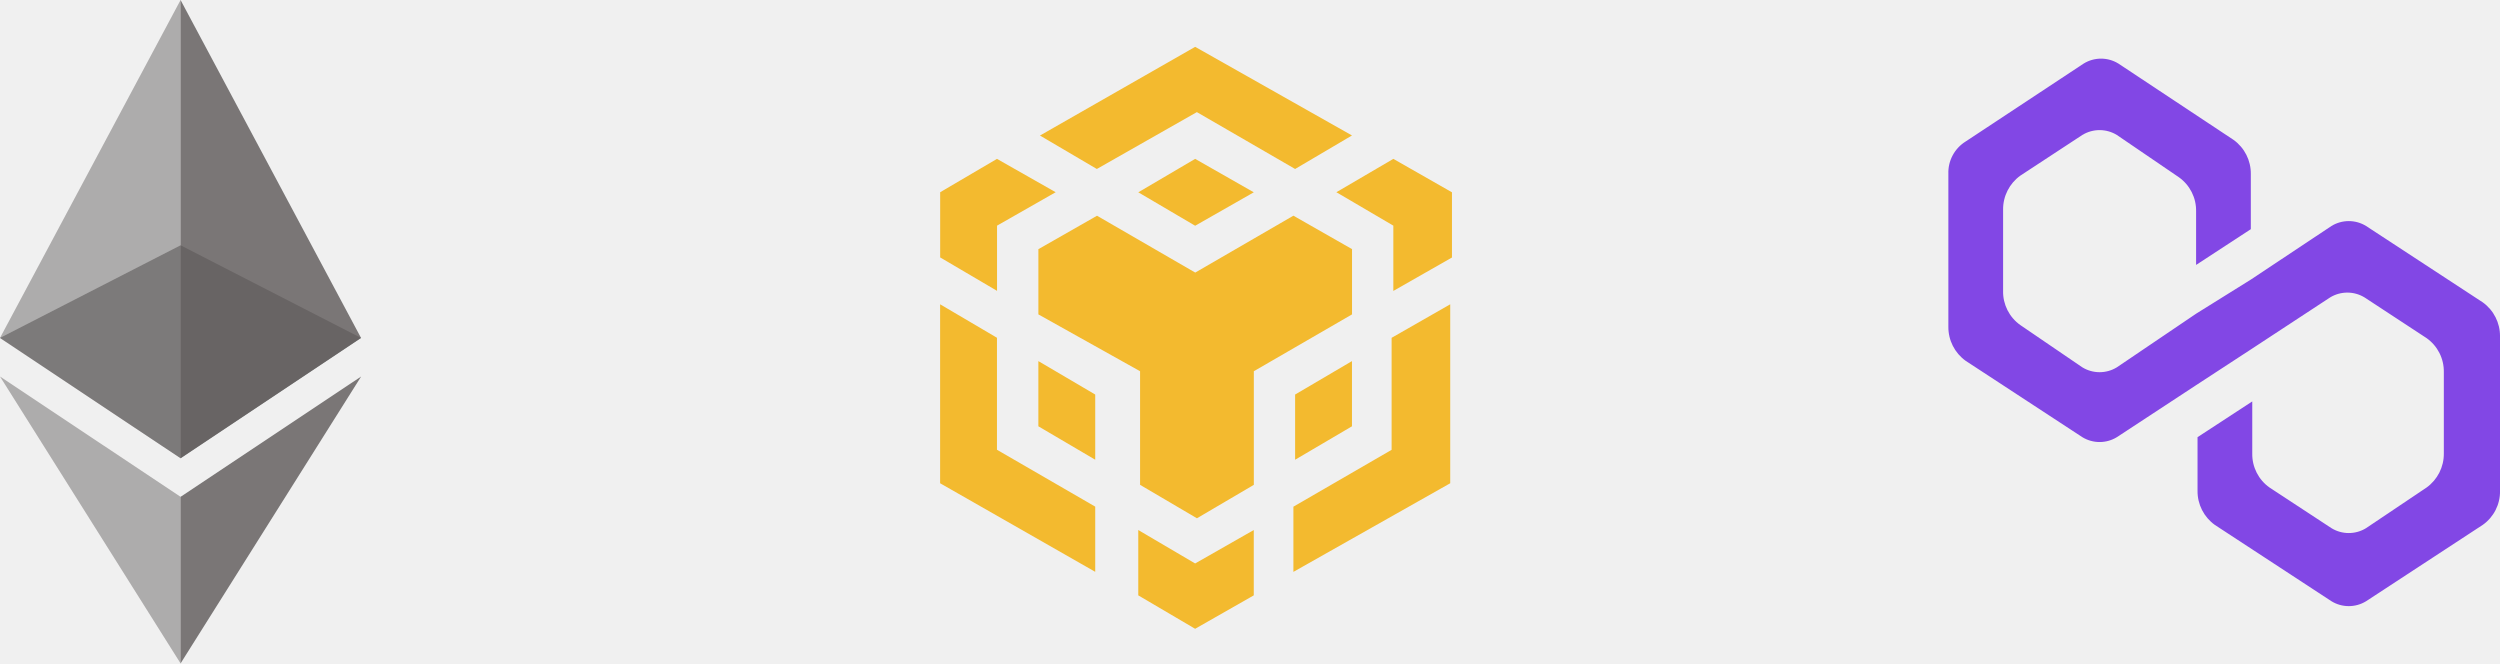
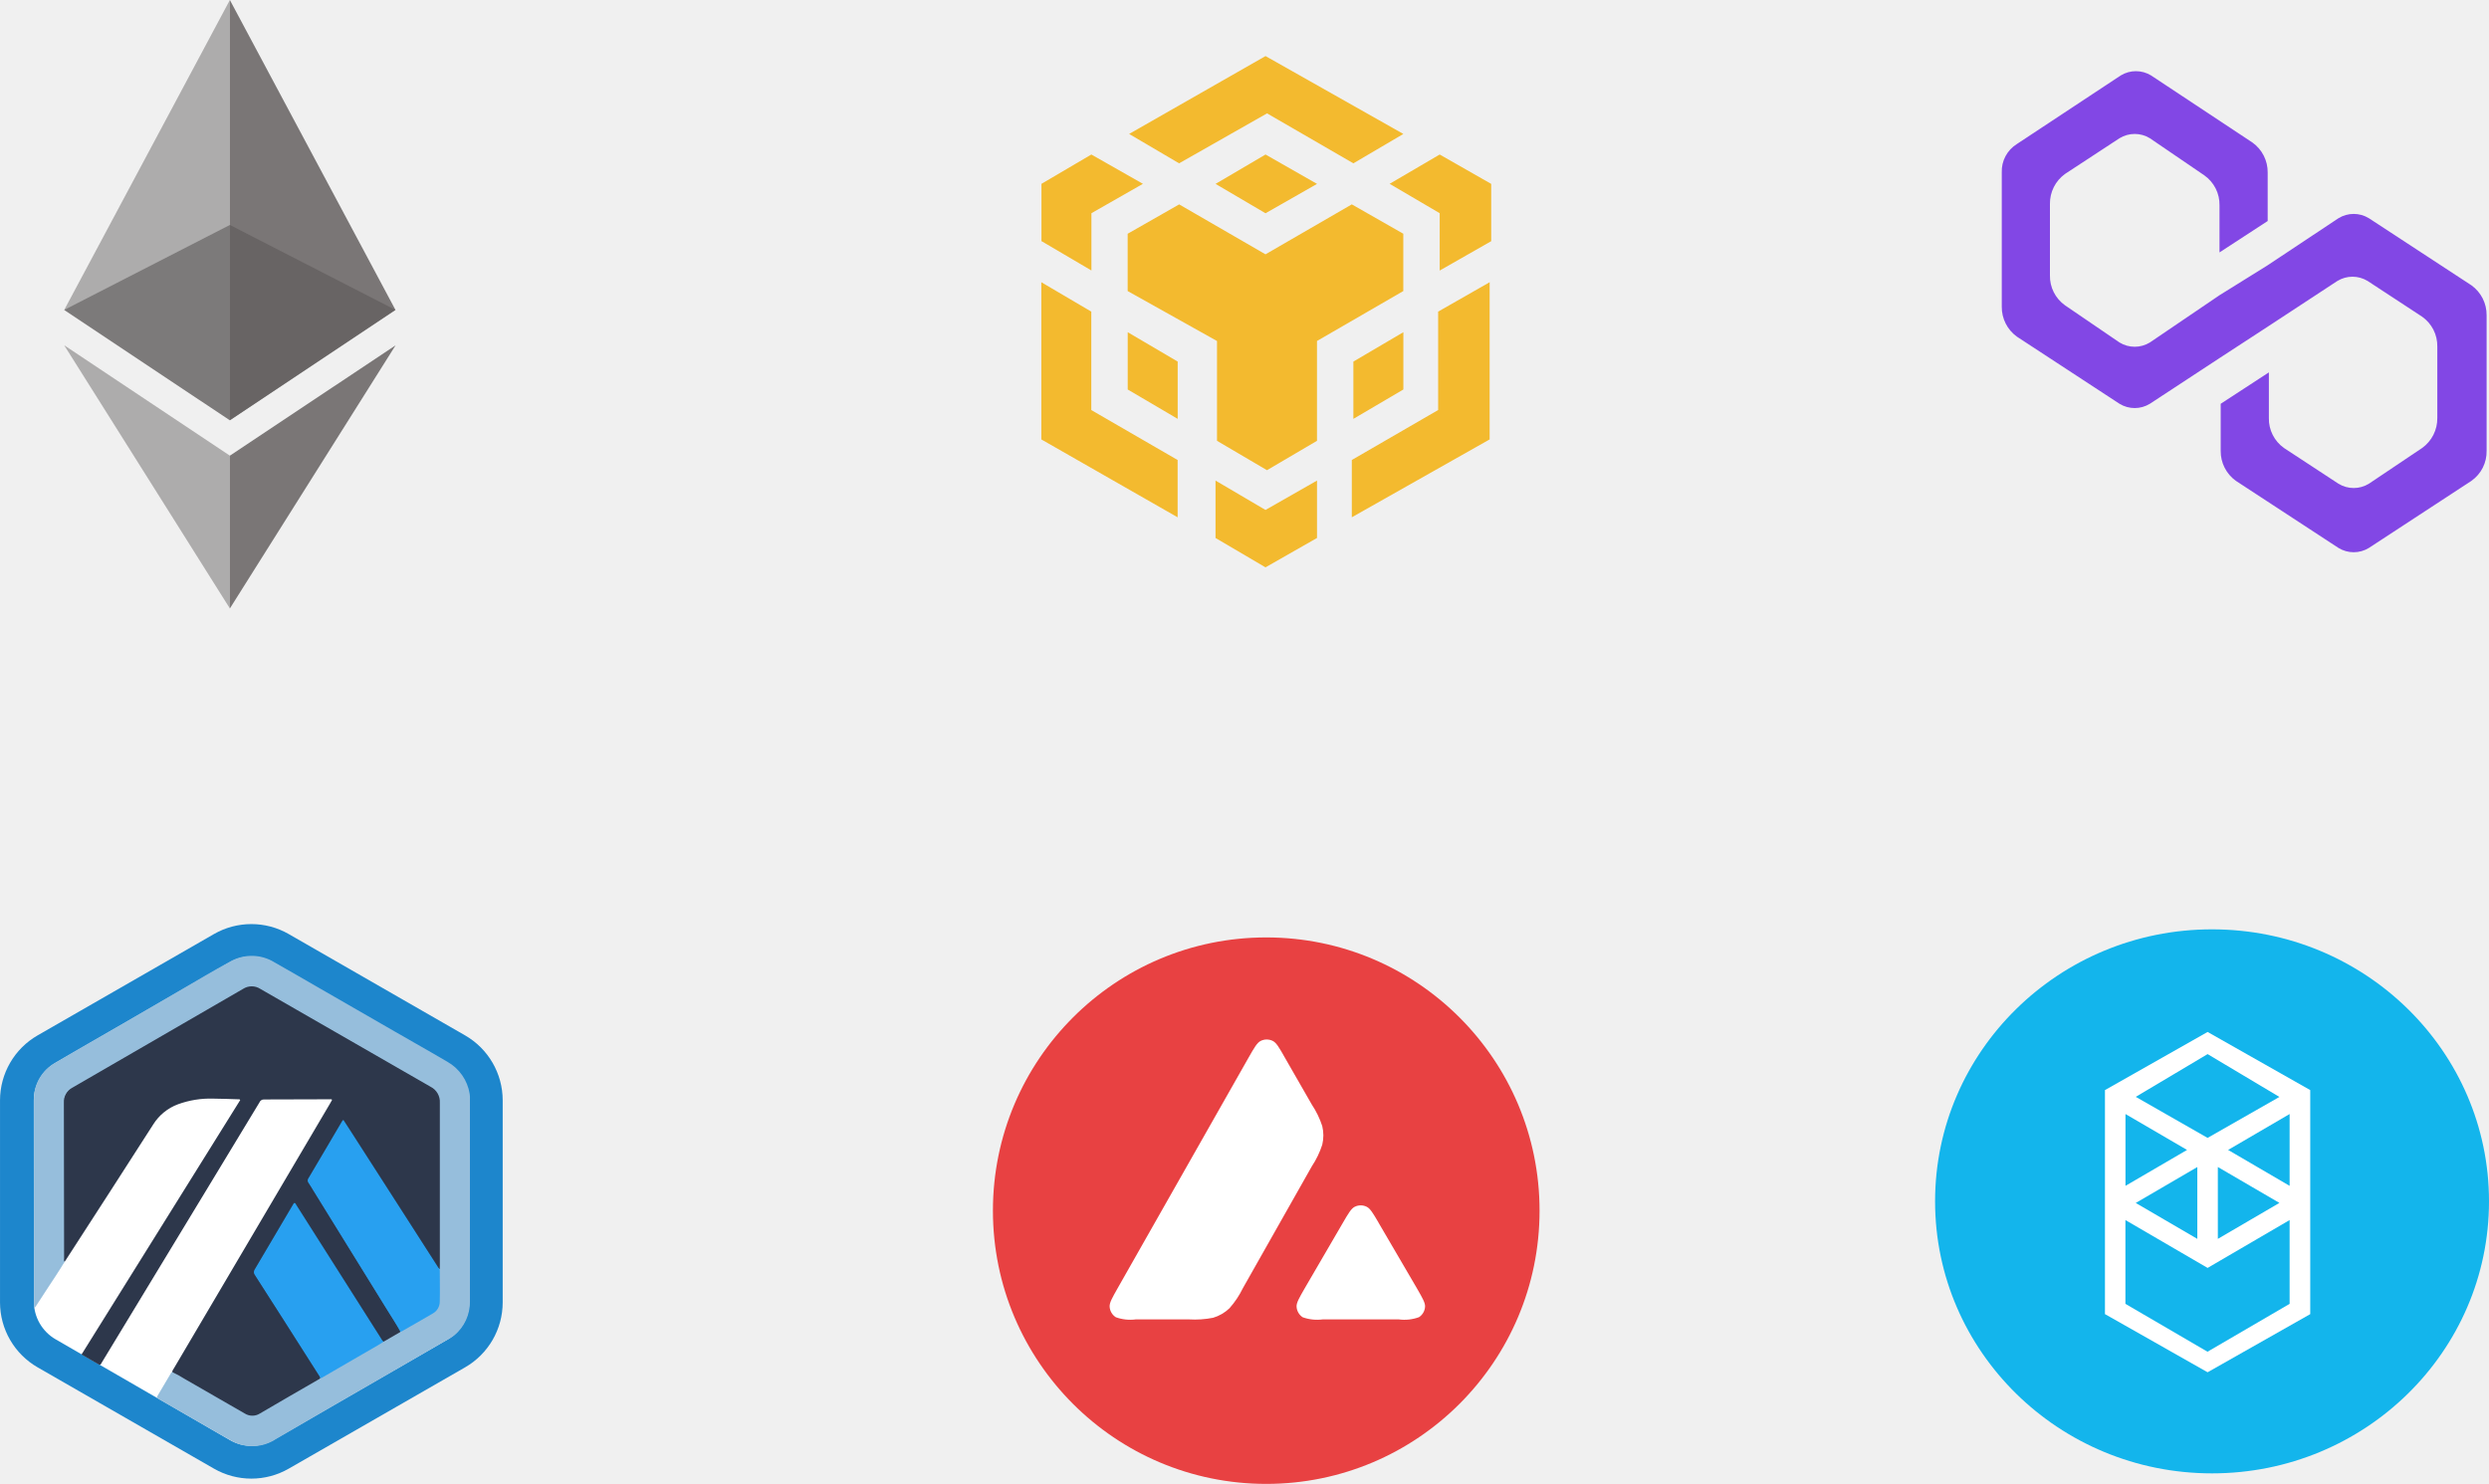
- <svg xmlns="http://www.w3.org/2000/svg" width="213.19" height="56.575" viewBox="0 0 213.19 56.575">
+ <svg xmlns="http://www.w3.org/2000/svg" width="155.006" height="92.438" viewBox="0 0 155.006 92.438">
  <defs>
    <clipPath id="clip-path">
-       <path id="パス_1997" data-name="パス 1997" d="M720.6,306.4h30.789v18.16H720.6Z" transform="translate(-720.6 -306.4)" fill="#5c5858" />
+       <path id="パス_1997" data-name="パス 1997" d="M720.6,306.4h20.628v12.167H720.6Z" transform="translate(-720.6 -306.4)" fill="#5c5858" />
    </clipPath>
    <clipPath id="clip-path-2">
-       <path id="パス_1999" data-name="パス 1999" d="M720.6,0H736V39.077H720.6Z" transform="translate(-720.6)" fill="#5c5858" />
+       <path id="パス_1999" data-name="パス 1999" d="M720.6,0h10.316V26.181H720.6Z" transform="translate(-720.6)" fill="#5c5858" />
    </clipPath>
    <clipPath id="clip-path-3">
-       <path id="パス_2001" data-name="パス 2001" d="M975,0h15.4V39.077H975Z" transform="translate(-975)" fill="#5c5858" />
+       <path id="パス_2001" data-name="パス 2001" d="M975,0h10.316V26.181H975Z" transform="translate(-975)" fill="#5c5858" />
    </clipPath>
    <clipPath id="clip-path-4">
-       <path id="パス_2003" data-name="パス 2003" d="M720.6,470.3H736v24.468H720.6Z" transform="translate(-720.6 -470.3)" fill="#5c5858" />
+       <path id="パス_2003" data-name="パス 2003" d="M720.6,470.3h10.316v16.393H720.6Z" transform="translate(-720.6 -470.3)" fill="#5c5858" />
    </clipPath>
    <clipPath id="clip-path-5">
-       <path id="パス_2005" data-name="パス 2005" d="M975,470.3h15.4v24.468H975Z" transform="translate(-975 -470.3)" fill="#5c5858" />
+       <path id="パス_2005" data-name="パス 2005" d="M975,470.3h10.32v16.393H975Z" transform="translate(-975 -470.3)" fill="#5c5858" />
    </clipPath>
  </defs>
-   <g id="グループ_5207" data-name="グループ 5207" transform="translate(-63.82 -144.476)">
-     <g id="binance-smart-chain-seeklogo.com" transform="translate(143.989 148.476)">
-       <path id="binancedex" d="M190.167,339.789v5.571l-5,2.851-4.849-2.851v-5.571l4.849,2.851Zm-26.747-19.25,4.849,2.854v9.551l8.378,4.849v5.56L163.42,335.8Zm43.5,0V335.8l-13.373,7.558v-5.56l8.375-4.849v-9.551Zm-13.373-7.556,5,2.851h0V321.4l-8.375,4.847v9.689l-4.851,2.851-4.849-2.851v-9.689L171.8,321.4v-5.562l5-2.851,8.375,4.847Zm-21.749,12.4,4.849,2.851v5.56l-4.849-2.851Zm26.744,0v5.56l-4.849,2.851v-5.56Zm-30.273-17.245,5.005,2.844-5,2.851v5.56l-4.849-2.851v-5.56Zm33.8,0,5,2.851v5.56l-5,2.851v-5.567l-4.858-2.851Zm-16.9,0,5,2.851-5,2.851-4.849-2.851Zm0-9.554,13.373,7.558L193.693,309l-8.378-4.849L176.784,309l-4.849-2.851Z" transform="translate(-163.42 -298.59)" fill="#f3ba2f" />
+   <g id="グループ_68858" data-name="グループ 68858" transform="translate(-246.152 -2869.253)">
+     <g id="arbirtum_logo" data-name="arbirtum logo" transform="translate(246.152 2926.819)">
+       <g id="Group_1" data-name="Group 1" transform="translate(0 0)">
+         <path id="Polygon_1" data-name="Polygon 1" d="M23.563,0a4.672,4.672,0,0,1,4.051,2.344l6.309,10.98a4.673,4.673,0,0,1,0,4.656l-6.309,10.98a4.672,4.672,0,0,1-4.051,2.345H10.982a4.672,4.672,0,0,1-4.051-2.344L.621,17.981a4.673,4.673,0,0,1,0-4.656L6.931,2.345A4.672,4.672,0,0,1,10.982,0Z" transform="translate(31.306 0) rotate(90)" fill="#1d86cc" />
+       </g>
+       <g id="arbitrum" transform="translate(2.104 1.981)">
+         <path id="Path_83" data-name="Path 83" d="M2292.195,501.715l-10.84,6.261a2.709,2.709,0,0,0-1.355,2.348l.007,12.536a2.709,2.709,0,0,0,1.354,2.344l10.853,6.274a2.709,2.709,0,0,0,2.71,0l10.84-6.259a2.711,2.711,0,0,0,1.355-2.348l-.007-12.536a2.709,2.709,0,0,0-1.353-2.344l-10.853-6.274a2.71,2.71,0,0,0-2.71,0Z" transform="translate(-2280 -501.318)" fill="#fff" />
+         <path id="Path_84" data-name="Path 84" d="M2305.9,544.588a.512.512,0,0,1,.106-.222q4.864-8.253,9.73-16.506c.045-.076.087-.155.125-.223-.028-.05-.061-.04-.089-.04-1.386,0-2.771.014-4.158.012a.291.291,0,0,0-.276.185q-1.567,2.593-3.14,5.185l-6.661,10.989c-.019.032-.04.064-.057.1-.04.076-.084.088-.164.041-.345-.2-.693-.4-1.059-.611l9.882-15.849c-.021-.064-.065-.048-.1-.05-.53-.016-1.06-.039-1.589-.043a5.87,5.87,0,0,0-2.183.352,3.085,3.085,0,0,0-1.539,1.249q-2.708,4.224-5.437,8.436c-.029.044-.059.088-.088.132-.1,0-.089-.086-.1-.146a1.811,1.811,0,0,1-.006-.272c0-3.105.01-6.211-.01-9.316a1.339,1.339,0,0,1,.767-1.293c2.388-1.361,4.76-2.751,7.14-4.126,1.062-.614,2.128-1.222,3.182-1.848a1.2,1.2,0,0,1,1.341,0c1.939,1.138,3.9,2.25,5.845,3.371q2.2,1.27,4.412,2.535c.1.06.208.124.314.183a1.02,1.02,0,0,1,.54.958q0,5.067,0,10.134a.653.653,0,0,1-.027.246c-.117.113-.159-.014-.2-.074-.175-.246-.333-.506-.5-.761q-1.956-3.062-3.926-6.115c-.441-.688-.887-1.373-1.324-2.064-.1-.161-.121-.164-.222.01q-.988,1.671-1.974,3.343a.34.34,0,0,0,.04.4q.814,1.312,1.624,2.627l2.77,4.481q.56.908,1.123,1.815a.458.458,0,0,1,.111.291c-.075.149-.231.191-.361.259a2.747,2.747,0,0,1-.7.364c-.134-.034-.182-.154-.245-.253-.858-1.338-1.7-2.682-2.556-4.023-.876-1.378-1.749-2.762-2.628-4.139-.113-.177-.131-.178-.237,0-.766,1.288-1.521,2.582-2.288,3.869a.344.344,0,0,0,.019.4c1.034,1.593,2.044,3.2,3.067,4.8.285.446.572.891.852,1.34.055.087.129.175.08.293a4.862,4.862,0,0,1-.865.537q-1.433.834-2.868,1.665a.947.947,0,0,1-1.028,0q-2.113-1.222-4.234-2.434A.551.551,0,0,1,2305.9,544.588Z" transform="translate(-2297.285 -518.665)" fill="#2d374b" />
+         <path id="Path_85" data-name="Path 85" d="M2305.405,520.5c0-.083.006-.167.006-.25q0-5.055,0-10.11a1.05,1.05,0,0,0-.574-1q-5.308-3.043-10.609-6.1a.984.984,0,0,0-1.07,0q-2.944,1.711-5.895,3.413l-4.736,2.742a.986.986,0,0,0-.53.93q.012,4.851.014,9.7c0,.072-.029.152.033.216-.374.622-.784,1.221-1.179,1.829q-.295.458-.593.913c-.032.049-.069.094-.132.18,0-.1-.01-.158-.01-.214q0-6.4,0-12.794a2.578,2.578,0,0,1,1.346-2.321c1.372-.815,2.762-1.6,4.144-2.4,1.166-.675,2.328-1.355,3.492-2.031,1.086-.631,2.161-1.28,3.266-1.877a2.7,2.7,0,0,1,2.752.072c.888.5,1.772,1.017,2.657,1.526l2.5,1.439,2.3,1.324L2304.88,507c.335.192.669.385,1,.581a2.808,2.808,0,0,1,1.39,2,1.981,1.981,0,0,1,.015.363q0,6.295,0,12.589a2.7,2.7,0,0,1-.973,2.091,3.243,3.243,0,0,1-.561.344q-1.705.995-3.416,1.982-1.818,1.051-3.636,2.1-1.747,1.013-3.492,2.033a2.59,2.59,0,0,1-.958.395,2.7,2.7,0,0,1-1.682-.214c-.58-.311-1.145-.648-1.716-.976q-1.152-.661-2.3-1.324l-.65-.372c-.08-.045-.135-.091-.072-.2.287-.48.569-.964.855-1.445.01-.018.036-.026.054-.039a6.663,6.663,0,0,1,.771.424q1.879,1.075,3.752,2.16a.885.885,0,0,0,.962-.01c1.186-.7,2.378-1.382,3.568-2.071.059-.034.119-.065.179-.1a.981.981,0,0,1,.433-.316c1.075-.616,2.141-1.244,3.216-1.858.09-.051.171-.13.288-.117l1.053-.61c.064-.135.2-.178.317-.244.529-.306,1.054-.62,1.588-.916a.907.907,0,0,0,.484-.858c.005-.536,0-1.072,0-1.608a.4.4,0,0,1,.055-.285Z" transform="translate(-2280.123 -500.986)" fill="#96bedc" />
+         <path id="Path_90" data-name="Path 90" d="M2468.211,618.075c0,.665.018,1.332,0,2a.843.843,0,0,1-.441.764c-.67.38-1.328.78-2,1.149-.269-.491-.579-.958-.873-1.434q-2.291-3.711-4.585-7.418c-.092-.148-.175-.3-.277-.442a.223.223,0,0,1,0-.286c.365-.611.724-1.225,1.086-1.838l1-1.7a.191.191,0,0,1,.089-.093q.263.4.526.812l3.166,4.929,2.146,3.345A.683.683,0,0,0,2468.211,618.075Z" transform="translate(-2442.928 -598.559)" fill="#28a0f0" />
+         <path id="Path_91" data-name="Path 91" d="M2432.773,672.023c-.436.286-.9.529-1.347.794-.814.479-1.633.948-2.45,1.422l-.139.077a.383.383,0,0,0-.093-.2l-2.183-3.429q-.9-1.408-1.8-2.813a.289.289,0,0,1-.016-.351q1.206-2.031,2.4-4.067c.019-.031.034-.068.081-.078.065.015.081.08.112.129l4.345,6.845q.463.729.925,1.457a.72.72,0,0,0,.161.218Z" transform="translate(-2410.986 -647.988)" fill="#28a0f0" />
+       </g>
    </g>
-     <g id="polygon-matic-logo" transform="translate(229.969 149.476)">
-       <path id="パス_2006" data-name="パス 2006" d="M35.619,14.17a2.819,2.819,0,0,0-2.948,0l-6.878,4.572-4.667,2.909L14.37,26.223a2.819,2.819,0,0,1-2.948,0l-5.281-3.6a3.477,3.477,0,0,1-1.474-2.909V12.784A3.53,3.53,0,0,1,6.141,9.875l5.281-3.464a2.819,2.819,0,0,1,2.948,0l5.281,3.6a3.477,3.477,0,0,1,1.474,2.909v4.572l4.667-3.048V9.736a3.53,3.53,0,0,0-1.474-2.909L14.493.316a2.819,2.819,0,0,0-2.948,0L1.474,6.966A3.123,3.123,0,0,0,0,9.736V22.759a3.53,3.53,0,0,0,1.474,2.909l9.949,6.511a2.819,2.819,0,0,0,2.948,0l6.755-4.433L25.793,24.7l6.755-4.433a2.819,2.819,0,0,1,2.948,0l5.281,3.464a3.477,3.477,0,0,1,1.474,2.909v6.927a3.53,3.53,0,0,1-1.474,2.909l-5.159,3.464a2.819,2.819,0,0,1-2.948,0l-5.281-3.464a3.477,3.477,0,0,1-1.474-2.909V29.132L21.248,32.18v4.572a3.53,3.53,0,0,0,1.474,2.909l9.949,6.511a2.819,2.819,0,0,0,2.948,0l9.949-6.511a3.477,3.477,0,0,0,1.474-2.909V23.59a3.53,3.53,0,0,0-1.474-2.909Z" transform="translate(0 0.1)" fill="#8247e5" />
+     <g id="avalanche-avax-logo" transform="translate(307.988 2927.65)">
+       <rect id="長方形_19555" data-name="長方形 19555" width="21.033" height="19.129" transform="translate(6.493 5.825)" fill="#fff" />
+       <path id="パス_59301" data-name="パス 59301" d="M34.542,18.021A17.021,17.021,0,1,1,17.521,1,17.021,17.021,0,0,1,34.542,18.021ZM12.7,24.794h-3.3a2.652,2.652,0,0,1-1.246-.134A.84.84,0,0,1,7.768,24c-.013-.247.159-.548.5-1.15L16.426,8.478c.347-.61.523-.916.744-1.029a.842.842,0,0,1,.761,0c.222.113.4.418.744,1.029L20.352,11.4l.009.015a5.49,5.49,0,0,1,.648,1.336,2.483,2.483,0,0,1,0,1.162,5.511,5.511,0,0,1-.652,1.351l-4.284,7.573-.011.019a5.433,5.433,0,0,1-.834,1.247,2.494,2.494,0,0,1-1.016.59A5.976,5.976,0,0,1,12.7,24.794Zm8.342,0h4.733a2.633,2.633,0,0,0,1.259-.138A.837.837,0,0,0,27.412,24c.012-.239-.156-.528-.484-1.1l-.034-.059-2.371-4.056L24.5,18.74c-.333-.563-.5-.848-.717-.958a.833.833,0,0,0-.757,0c-.217.113-.393.41-.74,1.008l-2.362,4.056-.008.014c-.346.6-.519.9-.506,1.14a.847.847,0,0,0,.38.661A2.674,2.674,0,0,0,21.04,24.794Z" transform="translate(-0.5 -1)" fill="#e84142" fill-rule="evenodd" />
    </g>
-     <g id="ethereum_1_" data-name="ethereum (1)" transform="translate(63.82 144.476)">
-       <g id="グループ_5171" data-name="グループ 5171" transform="translate(0 20.918)" opacity="0.6">
+     <g id="Layer_2" data-name="Layer 2" transform="translate(366.662 2927.146)">
+       <g id="Layer_1" data-name="Layer 1" transform="translate(0)">
+         <ellipse id="楕円形_79" data-name="楕円形 79" cx="17.248" cy="16.945" rx="17.248" ry="16.945" fill="#13b5ec" />
+         <g id="グループ_68857" data-name="グループ 68857" transform="translate(10.579 6.392)">
+           <path id="パス_59302" data-name="パス 59302" d="M17.67,13.35,21.5,11.113v4.474ZM21.5,22.938l-5.113,2.983-5.113-2.983v-5.22L16.392,20.7,21.5,17.718ZM11.278,11.113l3.835,2.237-3.835,2.237Zm5.752,3.3,3.835,2.237L17.031,18.89ZM15.752,18.89l-3.835-2.237,3.835-2.237Zm5.113-8.842L16.392,12.6l-4.474-2.557,4.474-2.663ZM10,9.622V23.577L16.392,27.2l6.392-3.622V9.622L16.392,6Z" transform="translate(-10 -6)" fill="#fff" fill-rule="evenodd" />
+         </g>
+       </g>
+     </g>
+     <g id="binance-smart-chain-seeklogo.com" transform="translate(311.002 2872.746)">
+       <path id="binancedex" d="M180.588,325.034v3.576l-3.208,1.83-3.112-1.83v-3.576l3.112,1.83ZM163.42,312.678l3.112,1.832v6.131l5.377,3.112v3.569l-8.489-4.851Zm27.92,0v9.792l-8.584,4.851v-3.569l5.376-3.112V314.51Zm-8.584-4.85,3.207,1.83h0v3.57l-5.376,3.111v6.219l-3.114,1.83-3.112-1.83V316.34l-5.564-3.111v-3.57l3.207-1.83,5.376,3.111ZM168.8,315.791l3.112,1.83v3.569l-3.112-1.83Zm17.166,0v3.569l-3.112,1.83v-3.569Zm-19.431-11.069,3.213,1.826-3.208,1.83v3.569l-3.112-1.83v-3.569Zm21.694,0,3.208,1.83v3.569l-3.208,1.83v-3.573l-3.118-1.83Zm-10.847,0,3.208,1.83-3.208,1.83-3.112-1.83Zm0-6.132,8.584,4.851-3.112,1.83-5.377-3.112L172,305.271l-3.112-1.83Z" transform="translate(-163.42 -298.59)" fill="#f3ba2f" />
+     </g>
+     <g id="polygon-matic-logo" transform="translate(370.815 2873.687)">
+       <path id="パス_2006" data-name="パス 2006" d="M22.862,9.059a1.809,1.809,0,0,0-1.892,0l-4.415,2.934-3,1.867L9.224,16.8a1.809,1.809,0,0,1-1.892,0l-3.39-2.312A2.232,2.232,0,0,1,3,12.616V8.17A2.266,2.266,0,0,1,3.942,6.3l3.39-2.223a1.809,1.809,0,0,1,1.892,0l3.39,2.312a2.232,2.232,0,0,1,.946,1.867v2.934l3-1.956V6.214a2.266,2.266,0,0,0-.946-1.867L9.3.167a1.809,1.809,0,0,0-1.892,0L.946,4.435A2,2,0,0,0,0,6.214v8.359A2.266,2.266,0,0,0,.946,16.44l6.386,4.179a1.809,1.809,0,0,0,1.892,0l4.336-2.846,3-1.956,4.336-2.846a1.809,1.809,0,0,1,1.892,0l3.39,2.223a2.232,2.232,0,0,1,.946,1.867v4.446a2.266,2.266,0,0,1-.946,1.867L22.862,25.6a1.809,1.809,0,0,1-1.892,0l-3.39-2.223a2.232,2.232,0,0,1-.946-1.867V18.663l-3,1.956v2.934a2.266,2.266,0,0,0,.946,1.867L20.97,29.6a1.809,1.809,0,0,0,1.892,0l6.386-4.179a2.232,2.232,0,0,0,.946-1.867V15.106a2.266,2.266,0,0,0-.946-1.867Z" transform="translate(0 0.1)" fill="#8247e5" />
+     </g>
+     <g id="ethereum_1_" data-name="ethereum (1)" transform="translate(250.152 2869.253)">
+       <g id="グループ_5171" data-name="グループ 5171" transform="translate(0 14.014)" opacity="0.6">
        <g id="グループ_5170" data-name="グループ 5170" transform="translate(0)" clip-path="url(#clip-path)">
-           <path id="パス_1996" data-name="パス 1996" d="M736,306.4l-15.4,7.9L736,324.56,751.388,314.3Z" transform="translate(-720.6 -306.4)" fill="#5c5858" />
+           <path id="パス_1996" data-name="パス 1996" d="M730.916,306.4,720.6,311.692l10.316,6.875,10.312-6.875Z" transform="translate(-720.6 -306.4)" fill="#5c5858" />
        </g>
      </g>
      <g id="グループ_5173" data-name="グループ 5173" transform="translate(0)" opacity="0.45">
        <g id="グループ_5172" data-name="グループ 5172" transform="translate(0)" clip-path="url(#clip-path-2)">
-           <path id="パス_1998" data-name="パス 1998" d="M720.6,28.817,736,39.077V0Z" transform="translate(-720.6)" fill="#5c5858" />
+           <path id="パス_1998" data-name="パス 1998" d="M720.6,19.306l10.316,6.875V0Z" transform="translate(-720.6)" fill="#5c5858" />
        </g>
      </g>
-       <g id="グループ_5175" data-name="グループ 5175" transform="translate(15.397)" opacity="0.8">
+       <g id="グループ_5175" data-name="グループ 5175" transform="translate(10.316)" opacity="0.8">
        <g id="グループ_5174" data-name="グループ 5174" transform="translate(0)" clip-path="url(#clip-path-3)">
-           <path id="パス_2000" data-name="パス 2000" d="M975,0V39.077l15.391-10.261Z" transform="translate(-975)" fill="#5c5858" />
+           <path id="パス_2000" data-name="パス 2000" d="M975,0V26.181l10.312-6.875Z" transform="translate(-975)" fill="#5c5858" />
        </g>
      </g>
-       <g id="グループ_5177" data-name="グループ 5177" transform="translate(0 32.107)" opacity="0.45">
+       <g id="グループ_5177" data-name="グループ 5177" transform="translate(0 21.511)" opacity="0.45">
        <g id="グループ_5176" data-name="グループ 5176" transform="translate(0)" clip-path="url(#clip-path-4)">
-           <path id="パス_2002" data-name="パス 2002" d="M720.6,470.3,736,494.768V480.561Z" transform="translate(-720.6 -470.3)" fill="#5c5858" />
+           <path id="パス_2002" data-name="パス 2002" d="M720.6,470.3l10.316,16.393v-9.518Z" transform="translate(-720.6 -470.3)" fill="#5c5858" />
        </g>
      </g>
-       <g id="グループ_5179" data-name="グループ 5179" transform="translate(15.397 32.107)" opacity="0.8">
+       <g id="グループ_5179" data-name="グループ 5179" transform="translate(10.316 21.511)" opacity="0.8">
        <g id="グループ_5178" data-name="グループ 5178" transform="translate(0)" clip-path="url(#clip-path-5)">
-           <path id="パス_2004" data-name="パス 2004" d="M975,480.561v14.207L990.4,470.3Z" transform="translate(-975 -470.3)" fill="#5c5858" />
+           <path id="パス_2004" data-name="パス 2004" d="M975,477.175v9.518L985.32,470.3Z" transform="translate(-975 -470.3)" fill="#5c5858" />
        </g>
      </g>
    </g>
  </g>
</svg>
